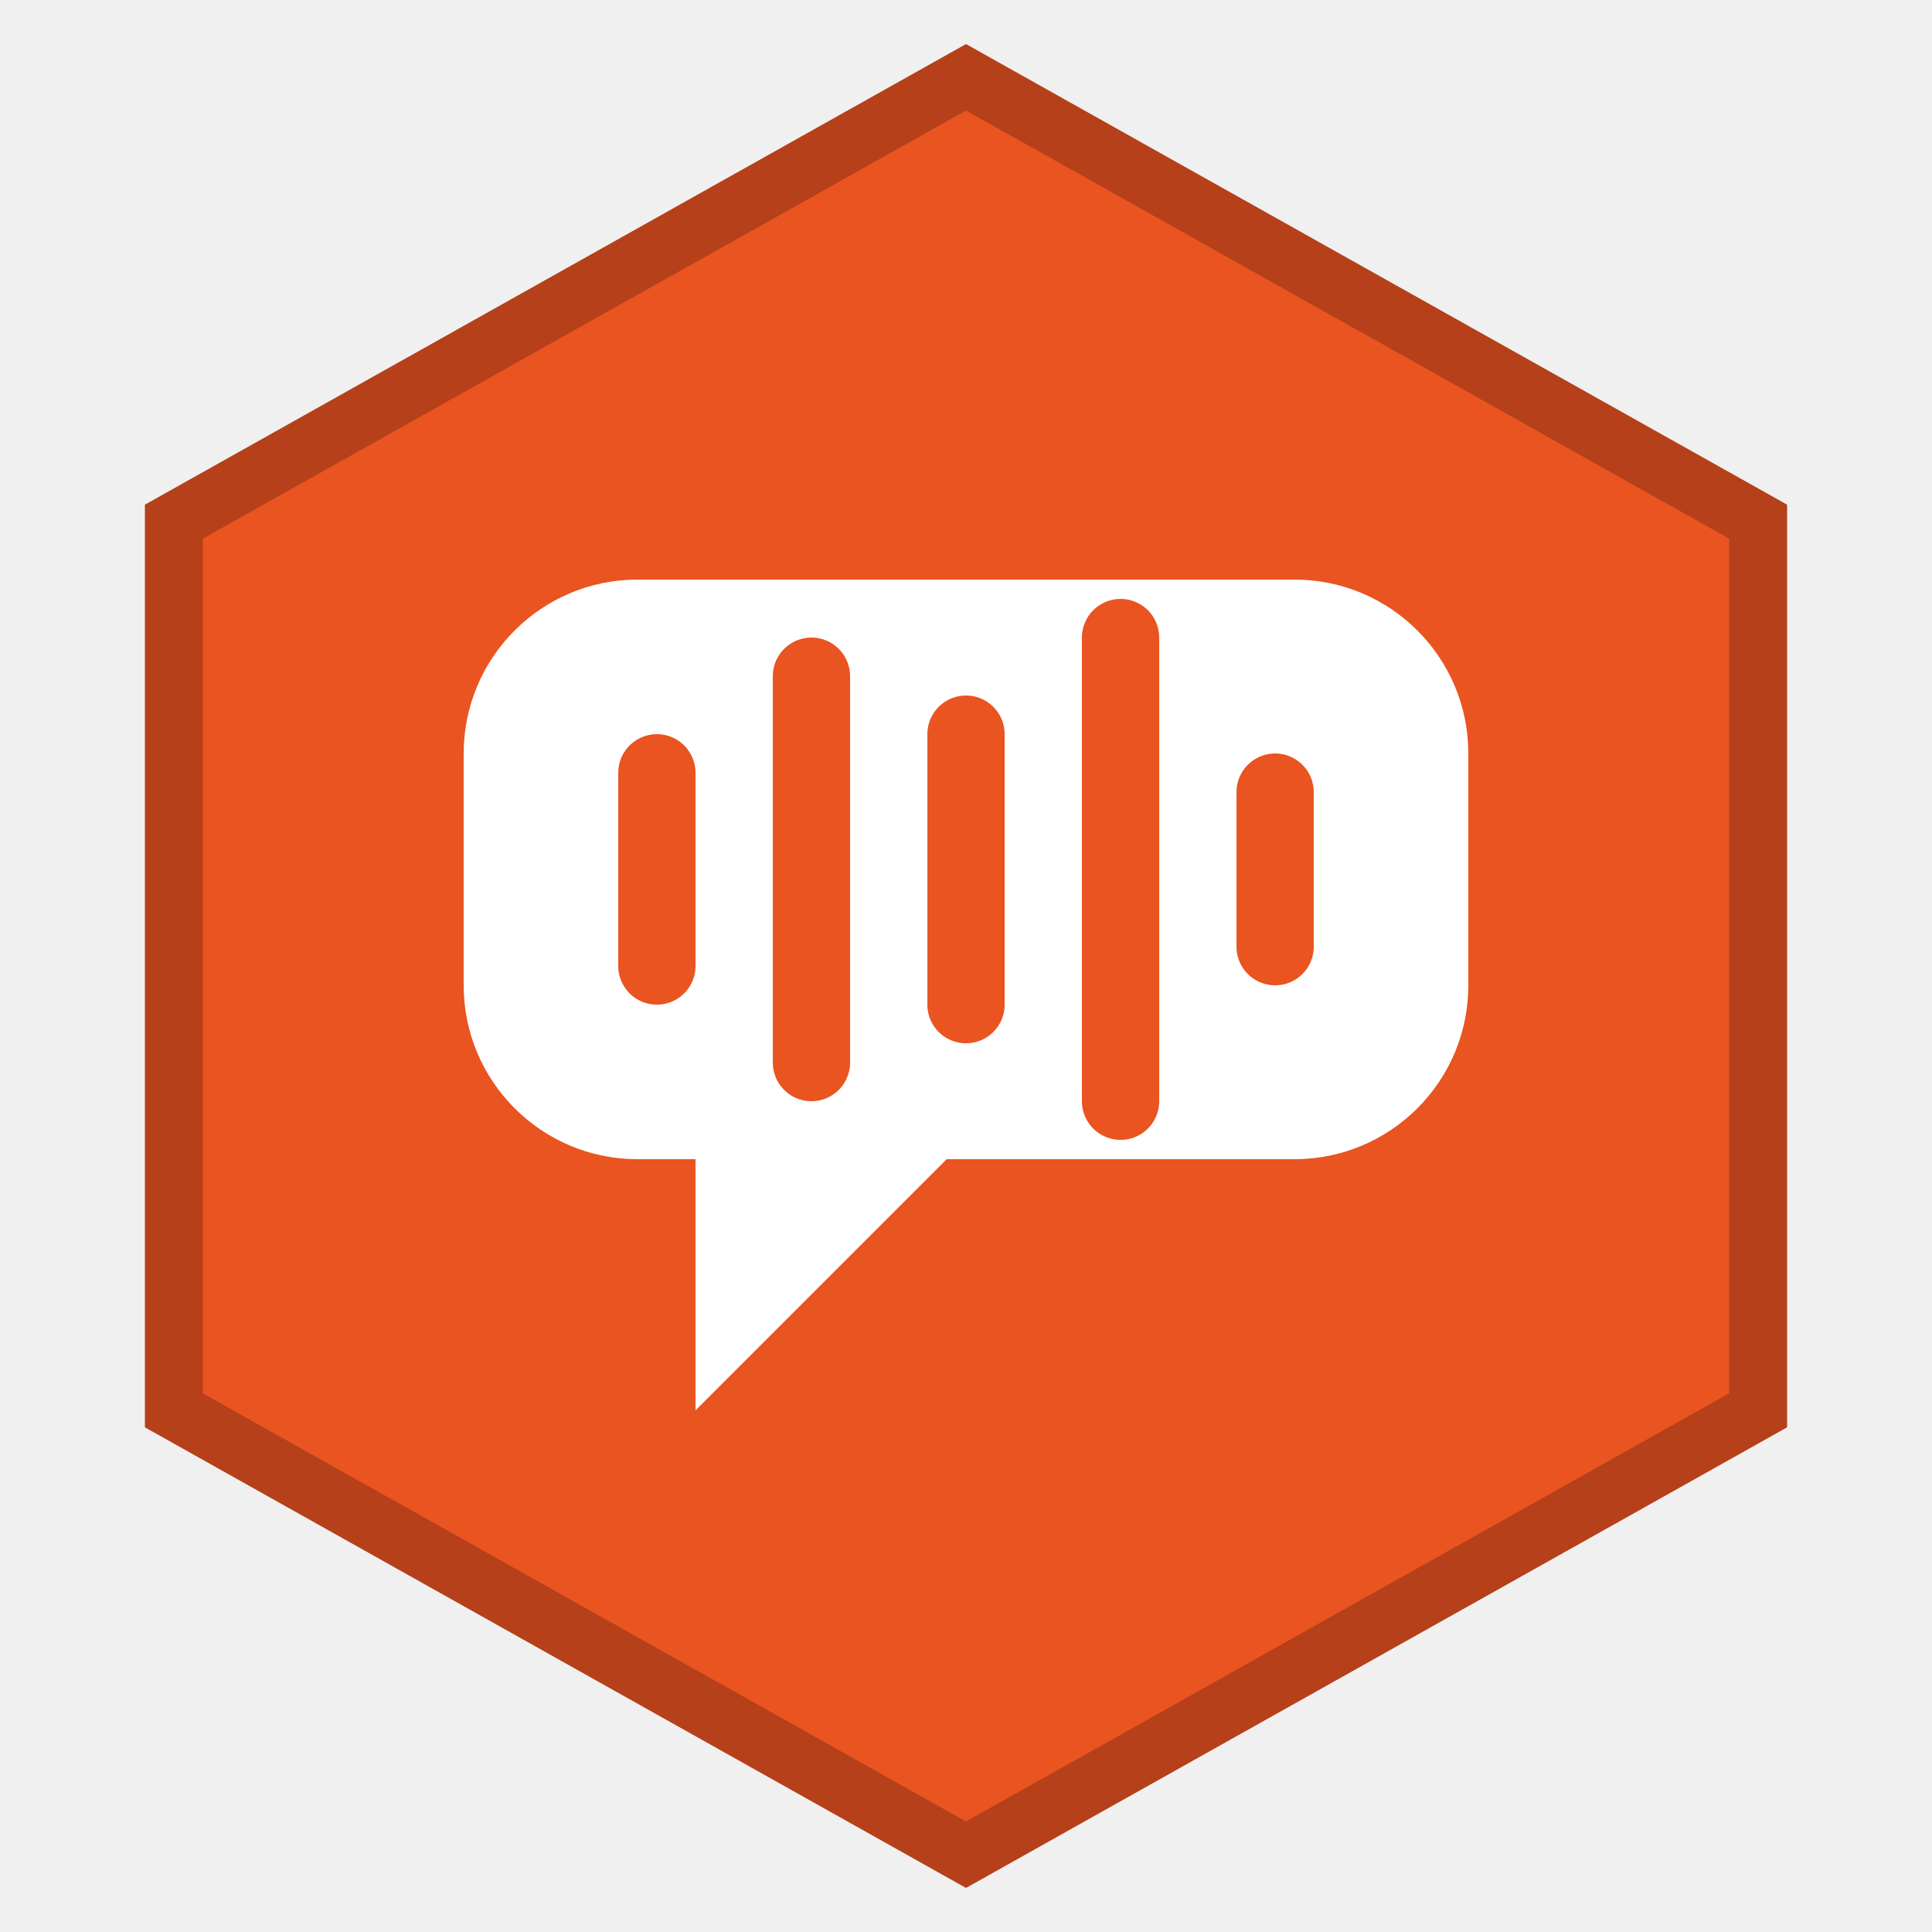
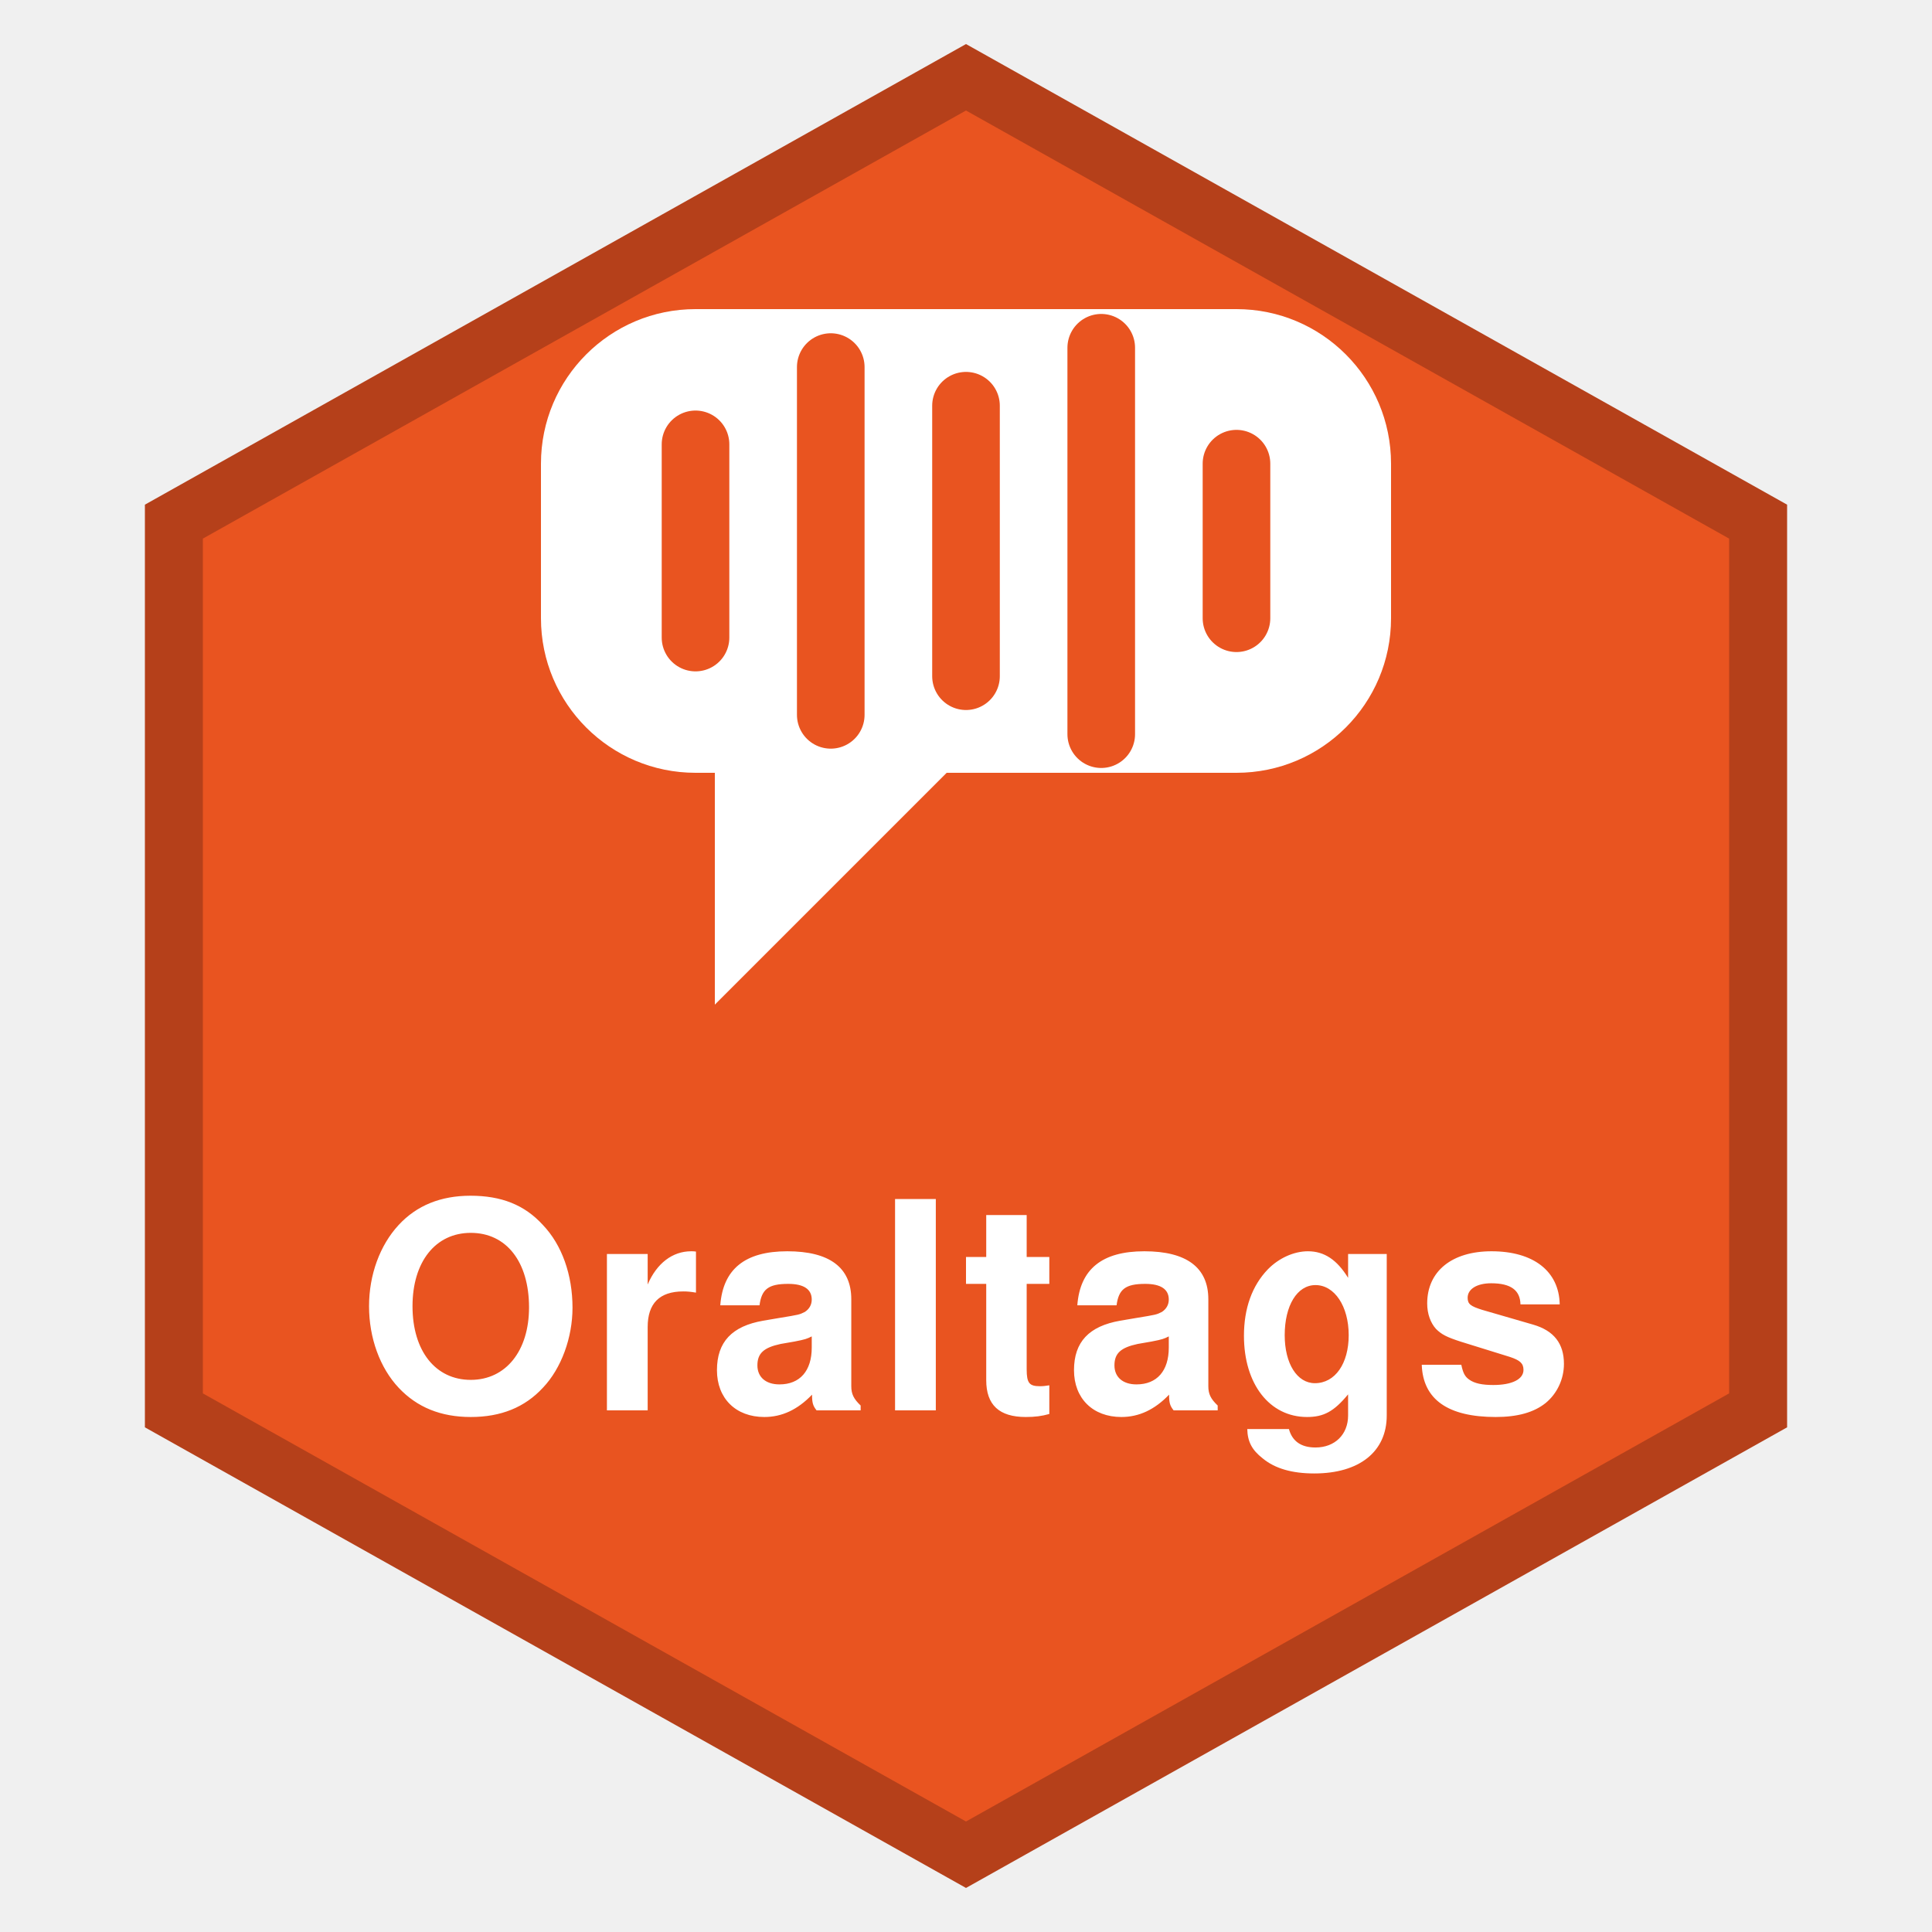
<svg xmlns="http://www.w3.org/2000/svg" viewBox="0 0 100 100" width="100" height="100" role="img" aria-label="Oraltags">
  <polygon points="50,4 91,27 91,73 50,96 9,73 9,27" fill="#e95420" stroke="#b5401a" stroke-width="3" />
-   <rect x="24" y="30" width="52" height="30" rx="9" fill="#ffffff" />
-   <polygon points="36,59 36,73 50,59" fill="#ffffff" />
-   <g stroke="#e95420" stroke-width="4" stroke-linecap="round">
-     <line x1="34" y1="40" x2="34" y2="50" />
-     <line x1="42" y1="35" x2="42" y2="55" />
-     <line x1="50" y1="38" x2="50" y2="52" />
-     <line x1="58" y1="33" x2="58" y2="57" />
-     <line x1="66" y1="41" x2="66" y2="49" />
+   <rect x="28" y="16" width="44" height="24" rx="8" fill="#ffffff" />
+   <polygon points="37,40 37,52 49,40" fill="#ffffff" />
+   <g stroke="#e95420" stroke-width="3.5" stroke-linecap="round">
+     <line x1="36" y1="23" x2="36" y2="33" />
+     <line x1="43" y1="19" x2="43" y2="37" />
+     <line x1="50" y1="21" x2="50" y2="35" />
+     <line x1="57" y1="18" x2="57" y2="38" />
+     <line x1="64" y1="24" x2="64" y2="32" />
  </g>
+   <text x="50" y="73" text-anchor="middle" font-family="Helvetica, Arial, sans-serif" font-size="15" font-weight="700" letter-spacing="0.3" fill="#ffffff">Oraltags</text>
</svg>
